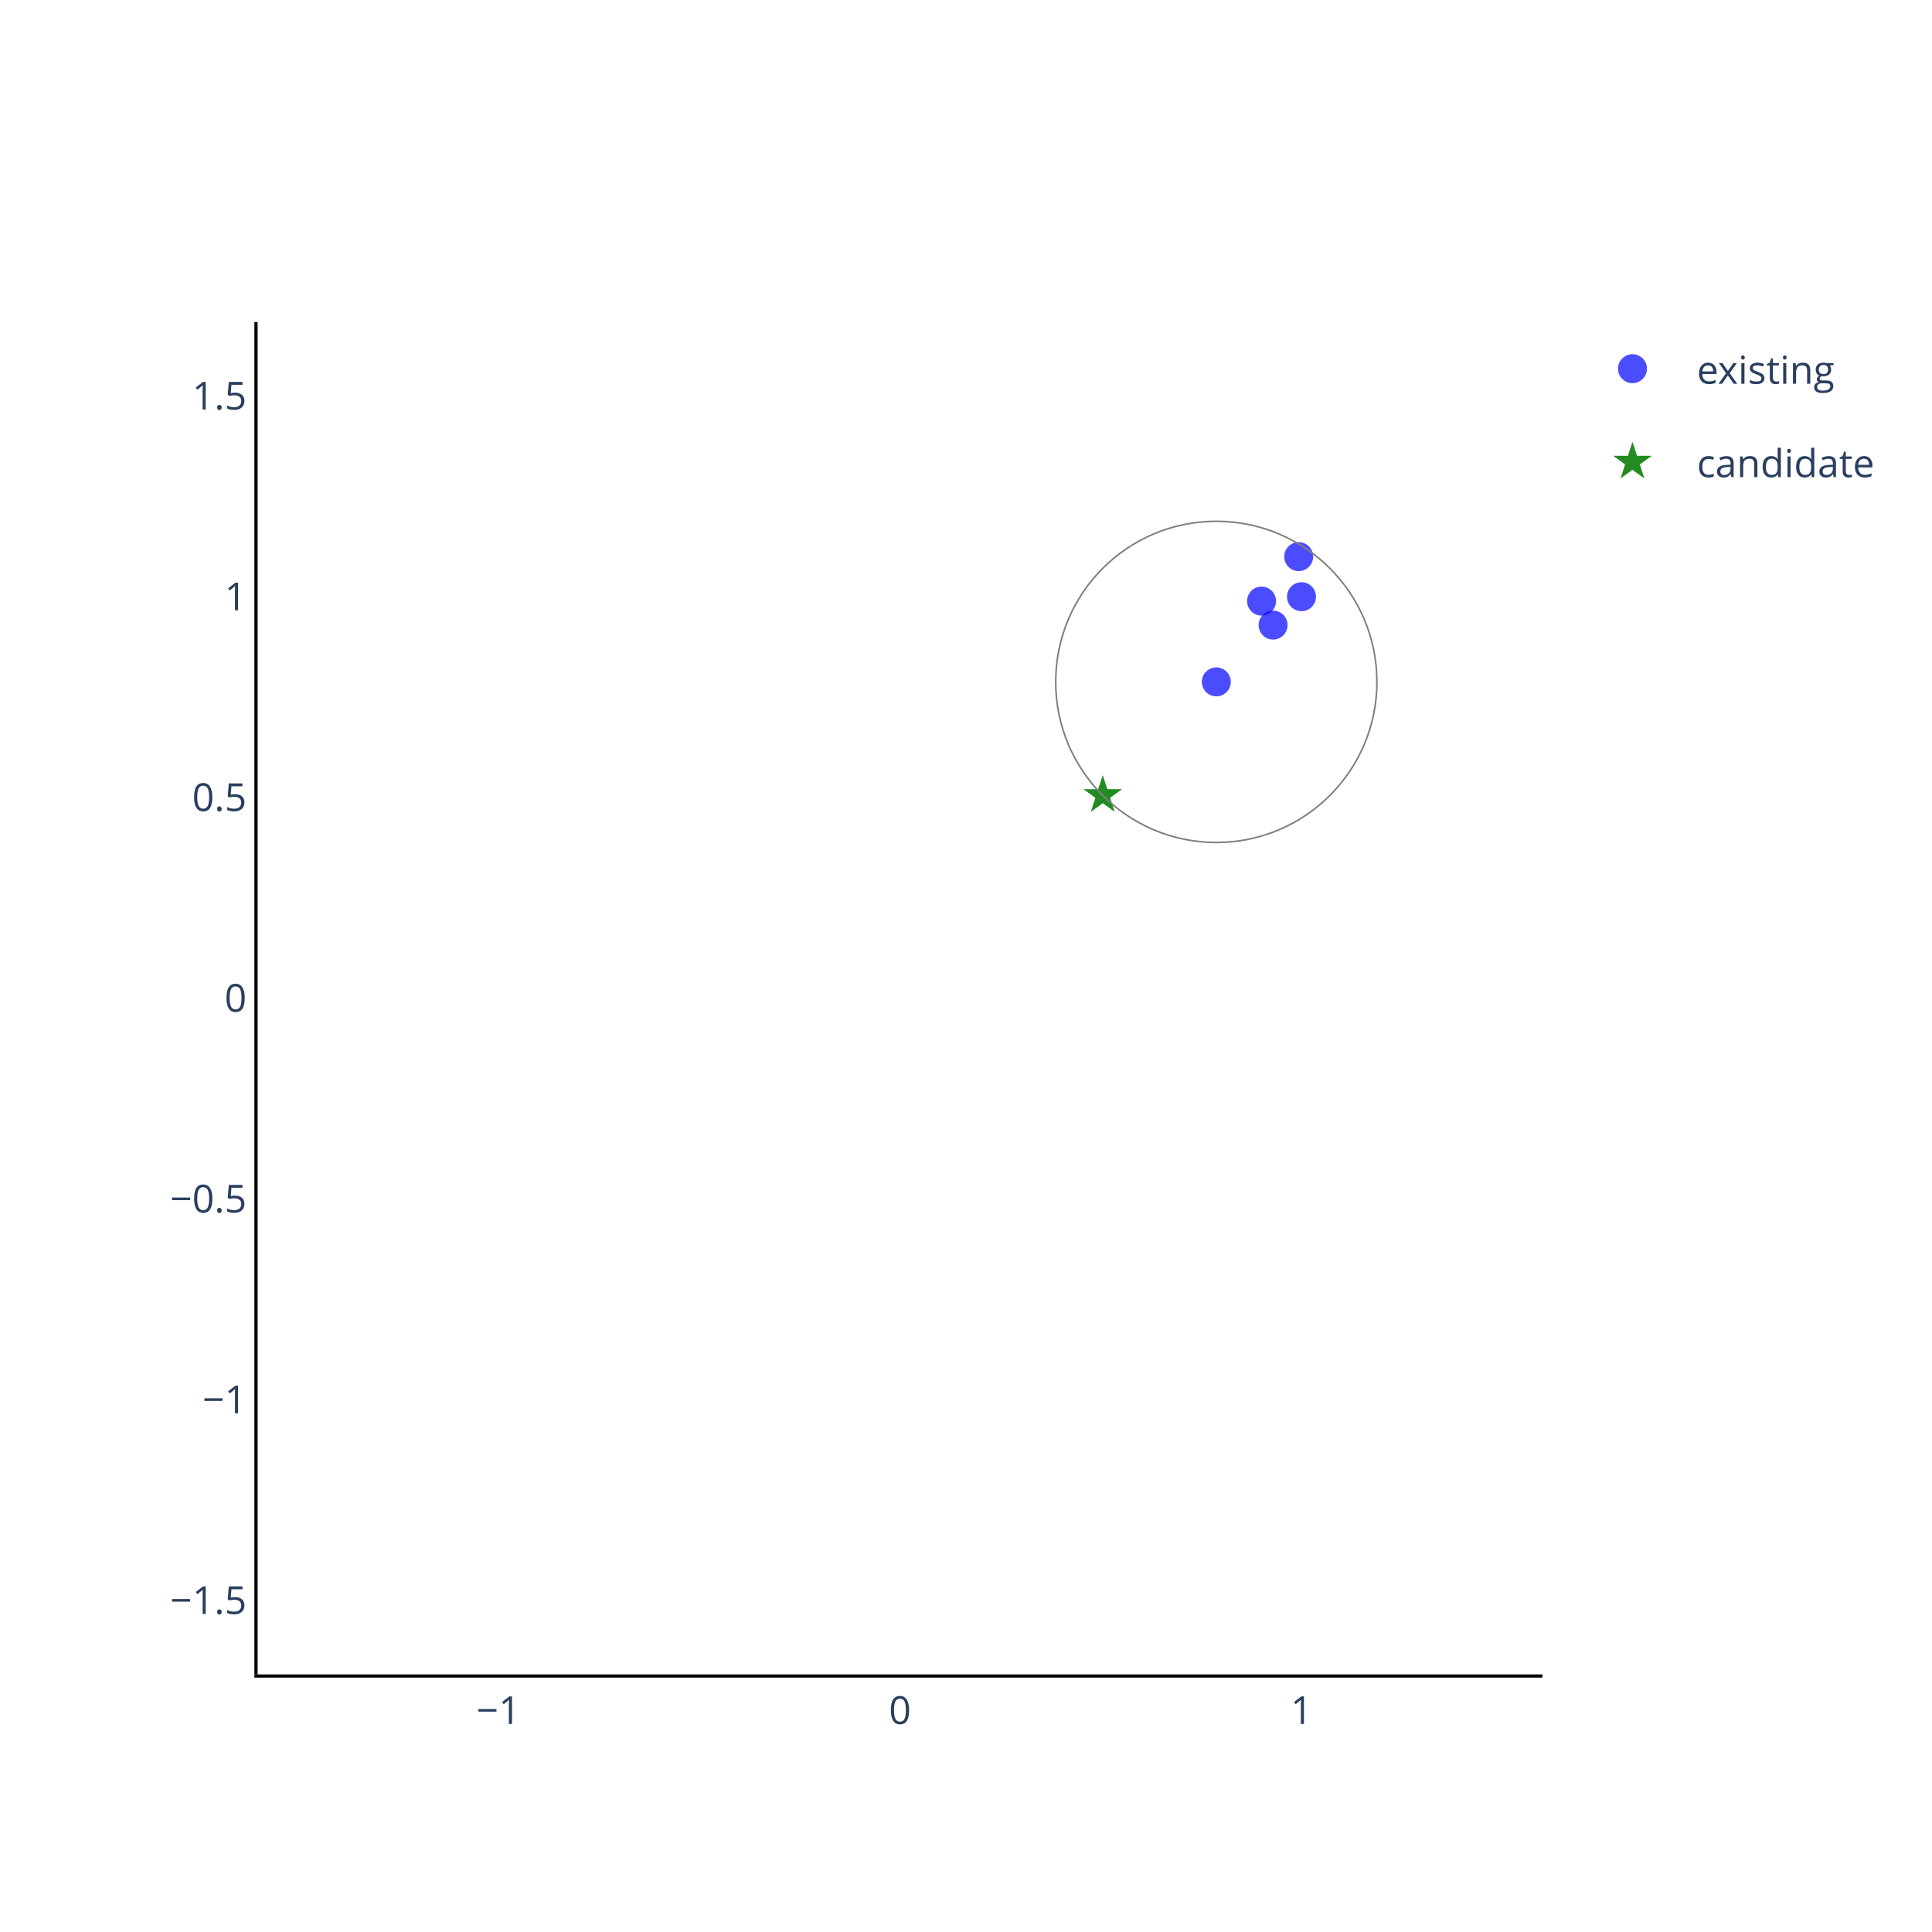
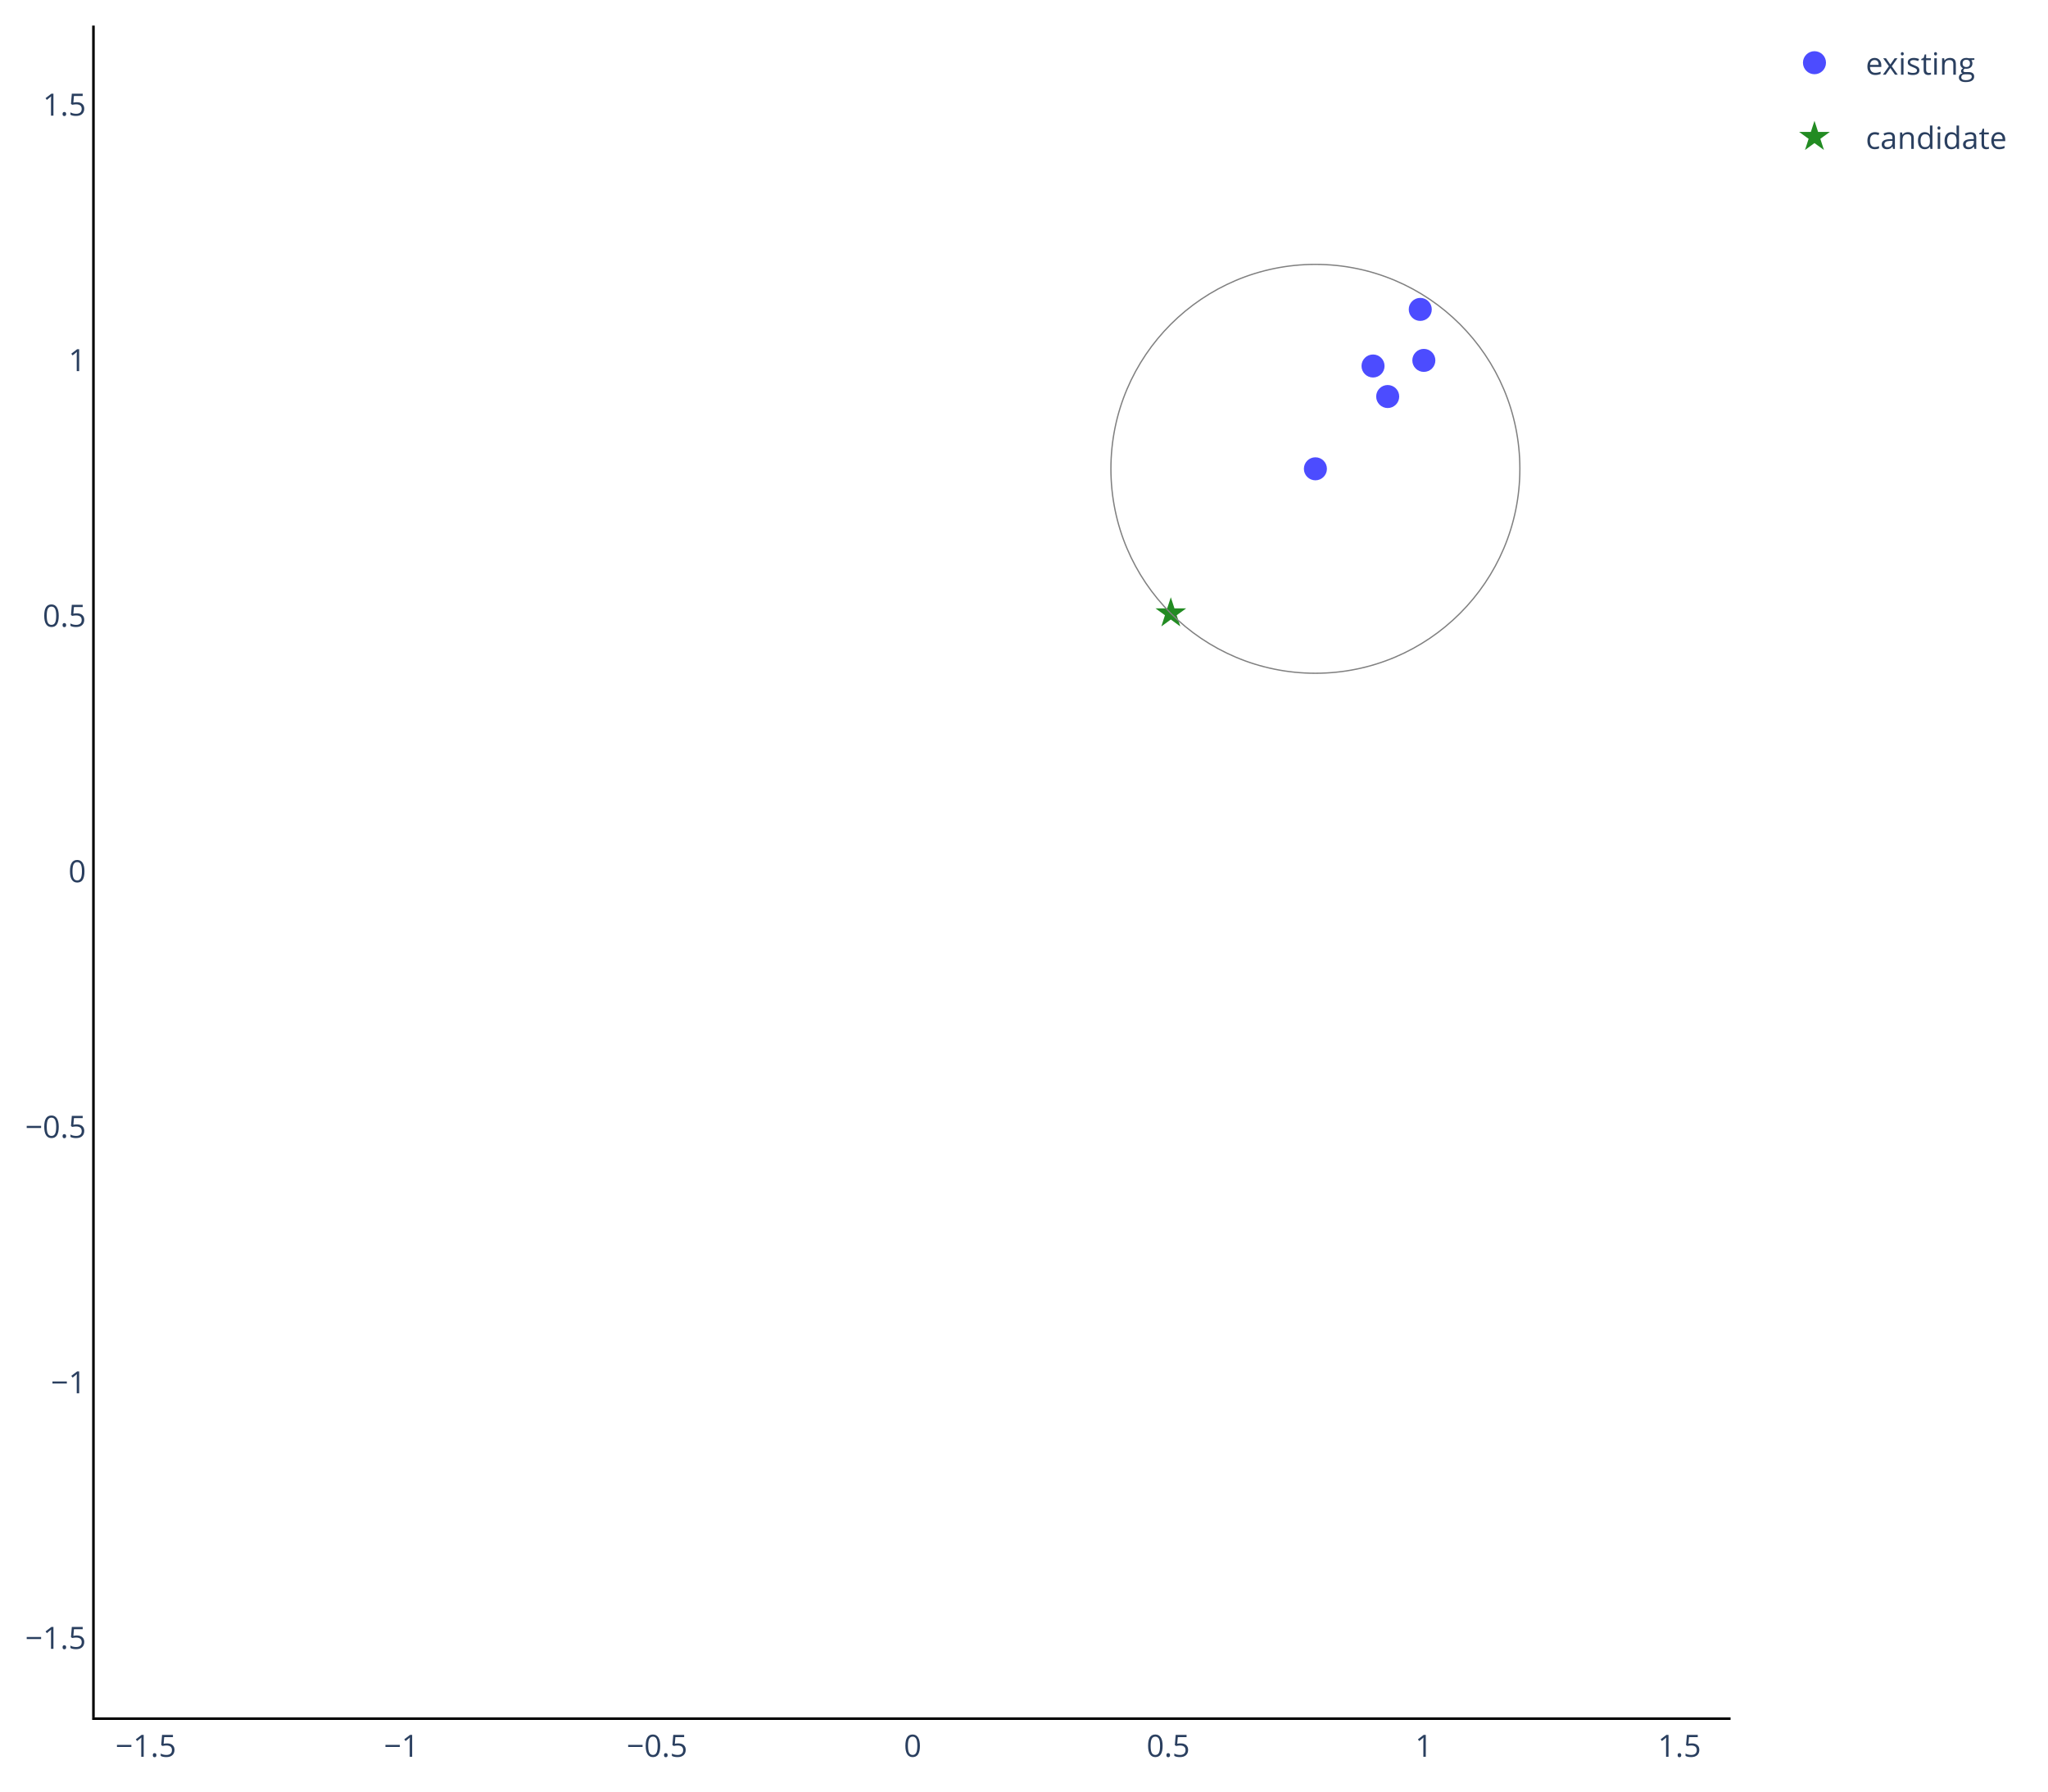
- <svg xmlns="http://www.w3.org/2000/svg" class="main-svg" width="600" height="600" style="" viewBox="0 0 600 600">
-   <rect x="0" y="0" width="600" height="600" style="fill: rgb(255, 255, 255); fill-opacity: 1;" />
-   <defs id="defs-8d7298">
+ <svg xmlns="http://www.w3.org/2000/svg" class="main-svg" width="800" height="700" style="" viewBox="0 0 800 700">
+   <rect x="0" y="0" width="800" height="700" style="fill: rgb(255, 255, 255); fill-opacity: 1;" />
+   <defs id="defs-bb9647">
    <g class="clips">
-       <clipPath id="clip8d7298xyplot" class="plotclip">
-         <rect width="399" height="420" />
+       <clipPath id="clipbb9647xyplot" class="plotclip">
+         <rect width="639" height="661" />
      </clipPath>
-       <clipPath class="axesclip" id="clip8d7298x">
-         <rect x="80" y="0" width="399" height="600" />
+       <clipPath class="axesclip" id="clipbb9647x">
+         <rect x="37" y="0" width="639" height="700" />
      </clipPath>
-       <clipPath class="axesclip" id="clip8d7298y">
-         <rect x="0" y="100" width="600" height="420" />
+       <clipPath class="axesclip" id="clipbb9647y">
+         <rect x="0" y="10" width="800" height="661" />
      </clipPath>
-       <clipPath class="axesclip" id="clip8d7298xy">
-         <rect x="80" y="100" width="399" height="420" />
+       <clipPath class="axesclip" id="clipbb9647xy">
+         <rect x="37" y="10" width="639" height="661" />
      </clipPath>
    </g>
    <g class="gradients" />
    <g class="patterns" />
  </defs>
  <g class="bglayer" />
  <g class="layer-below">
    <g class="imagelayer" />
    <g class="shapelayer" />
  </g>
  <g class="cartesianlayer">
    <g class="subplot xy">
      <g class="layer-subplot">
        <g class="shapelayer" />
        <g class="imagelayer" />
      </g>
      <g class="minor-gridlayer">
        <g class="x" />
        <g class="y" />
      </g>
      <g class="gridlayer">
        <g class="x" />
        <g class="y" />
      </g>
      <g class="zerolinelayer" />
      <path class="xlines-below" />
      <path class="ylines-below" />
      <g class="overlines-below" />
      <g class="xaxislayer-below" />
      <g class="yaxislayer-below" />
      <g class="overaxes-below" />
-       <g class="plot" transform="translate(80,100)" clip-path="url(#clip8d7298xyplot)">
+       <g class="plot" transform="translate(37,10)" clip-path="url(#clipbb9647xyplot)">
        <g class="scatterlayer mlayer">
-           <g class="trace scatter tracefd16a6" style="stroke-miterlimit: 2; opacity: 1;">
+           <g class="trace scatter trace086e4c" style="stroke-miterlimit: 2; opacity: 1;">
            <g class="fills" />
            <g class="errorbars" />
            <g class="lines" />
            <g class="points">
-               <path class="point" transform="translate(324.19,85.31)" d="M4.5,0A4.5,4.5 0 1,1 0,-4.5A4.5,4.5 0 0,1 4.5,0Z" style="opacity: 0.7; stroke-width: 0px; fill: rgb(0, 0, 255); fill-opacity: 1;" />
-               <path class="point" transform="translate(323.32,72.87)" d="M4.5,0A4.5,4.5 0 1,1 0,-4.5A4.5,4.5 0 0,1 4.5,0Z" style="opacity: 0.7; stroke-width: 0px; fill: rgb(0, 0, 255); fill-opacity: 1;" />
-               <path class="point" transform="translate(311.79,86.68)" d="M4.5,0A4.5,4.5 0 1,1 0,-4.5A4.5,4.5 0 0,1 4.5,0Z" style="opacity: 0.7; stroke-width: 0px; fill: rgb(0, 0, 255); fill-opacity: 1;" />
-               <path class="point" transform="translate(315.37,94.13)" d="M4.5,0A4.5,4.5 0 1,1 0,-4.5A4.5,4.5 0 0,1 4.5,0Z" style="opacity: 0.7; stroke-width: 0px; fill: rgb(0, 0, 255); fill-opacity: 1;" />
-               <path class="point" transform="translate(297.74,111.76)" d="M4.5,0A4.5,4.5 0 1,1 0,-4.5A4.5,4.5 0 0,1 4.5,0Z" style="opacity: 0.7; stroke-width: 0px; fill: rgb(0, 0, 255); fill-opacity: 1;" />
+               <path class="point" transform="translate(519.19,130.81)" d="M4.5,0A4.5,4.5 0 1,1 0,-4.5A4.5,4.5 0 0,1 4.5,0Z" style="opacity: 0.7; stroke-width: 0px; fill: rgb(0, 0, 255); fill-opacity: 1;" />
+               <path class="point" transform="translate(517.79,110.89)" d="M4.5,0A4.5,4.5 0 1,1 0,-4.5A4.5,4.5 0 0,1 4.5,0Z" style="opacity: 0.7; stroke-width: 0px; fill: rgb(0, 0, 255); fill-opacity: 1;" />
+               <path class="point" transform="translate(499.34,133)" d="M4.5,0A4.5,4.5 0 1,1 0,-4.5A4.5,4.5 0 0,1 4.5,0Z" style="opacity: 0.7; stroke-width: 0px; fill: rgb(0, 0, 255); fill-opacity: 1;" />
+               <path class="point" transform="translate(505.07,144.93)" d="M4.5,0A4.5,4.5 0 1,1 0,-4.5A4.5,4.5 0 0,1 4.5,0Z" style="opacity: 0.7; stroke-width: 0px; fill: rgb(0, 0, 255); fill-opacity: 1;" />
+               <path class="point" transform="translate(476.83,173.17)" d="M4.5,0A4.5,4.5 0 1,1 0,-4.5A4.5,4.5 0 0,1 4.5,0Z" style="opacity: 0.7; stroke-width: 0px; fill: rgb(0, 0, 255); fill-opacity: 1;" />
            </g>
            <g class="text" />
          </g>
-           <g class="trace scatter trace769606" style="stroke-miterlimit: 2; opacity: 1;">
+           <g class="trace scatter trace060f62" style="stroke-miterlimit: 2; opacity: 1;">
            <g class="fills" />
            <g class="errorbars" />
            <g class="lines" />
            <g class="points">
-               <path class="point" transform="translate(262.47,147.03)" d="M1.42,-1.95H5.99L2.29,0.74L3.7,5.1L0,2.41L-3.7,5.1L-2.29,0.74L-5.99,-1.95H-1.42L0,-6.3Z" style="opacity: 1; stroke-width: 0px; fill: rgb(34, 139, 34); fill-opacity: 1;" />
+               <path class="point" transform="translate(420.35,229.65)" d="M1.42,-1.95H5.99L2.29,0.74L3.7,5.1L0,2.41L-3.7,5.1L-2.29,0.74L-5.99,-1.95H-1.42L0,-6.3Z" style="opacity: 1; stroke-width: 0px; fill: rgb(34, 139, 34); fill-opacity: 1;" />
            </g>
            <g class="text" />
          </g>
        </g>
      </g>
      <g class="overplot" />
-       <path class="xlines-above crisp" d="M79,520.5H479" style="fill: none; stroke-width: 1px; stroke: rgb(0, 0, 0); stroke-opacity: 1;" />
-       <path class="ylines-above crisp" d="M79.5,100V520" style="fill: none; stroke-width: 1px; stroke: rgb(0, 0, 0); stroke-opacity: 1;" />
+       <path class="xlines-above crisp" d="M36,671.5H676" style="fill: none; stroke-width: 1px; stroke: rgb(0, 0, 0); stroke-opacity: 1;" />
+       <path class="ylines-above crisp" d="M36.5,10V671" style="fill: none; stroke-width: 1px; stroke: rgb(0, 0, 0); stroke-opacity: 1;" />
      <g class="overlines-above" />
      <g class="xaxislayer-above">
        <g class="xtick">
-           <text text-anchor="middle" x="0" y="535.4" transform="translate(154.81,0)" style="font-family: 'Open Sans', verdana, arial, sans-serif; font-size: 12px; fill: rgb(42, 63, 95); fill-opacity: 1; white-space: pre; opacity: 1;">−1</text>
+           <text text-anchor="middle" x="0" y="686.4" transform="translate(56.97,0)" style="font-family: 'Open Sans', verdana, arial, sans-serif; font-size: 12px; fill: rgb(42, 63, 95); fill-opacity: 1; white-space: pre; opacity: 1;">−1.5</text>
        </g>
        <g class="xtick">
-           <text text-anchor="middle" x="0" y="535.4" style="font-family: 'Open Sans', verdana, arial, sans-serif; font-size: 12px; fill: rgb(42, 63, 95); fill-opacity: 1; white-space: pre; opacity: 1;" transform="translate(279.5,0)">0</text>
+           <text text-anchor="middle" x="0" y="686.4" style="font-family: 'Open Sans', verdana, arial, sans-serif; font-size: 12px; fill: rgb(42, 63, 95); fill-opacity: 1; white-space: pre; opacity: 1;" transform="translate(156.81,0)">−1</text>
        </g>
        <g class="xtick">
-           <text text-anchor="middle" x="0" y="535.4" style="font-family: 'Open Sans', verdana, arial, sans-serif; font-size: 12px; fill: rgb(42, 63, 95); fill-opacity: 1; white-space: pre; opacity: 1;" transform="translate(404.19,0)">1</text>
+           <text text-anchor="middle" x="0" y="686.4" style="font-family: 'Open Sans', verdana, arial, sans-serif; font-size: 12px; fill: rgb(42, 63, 95); fill-opacity: 1; white-space: pre; opacity: 1;" transform="translate(256.66,0)">−0.5</text>
+         </g>
+         <g class="xtick">
+           <text text-anchor="middle" x="0" y="686.4" style="font-family: 'Open Sans', verdana, arial, sans-serif; font-size: 12px; fill: rgb(42, 63, 95); fill-opacity: 1; white-space: pre; opacity: 1;" transform="translate(356.5,0)">0</text>
+         </g>
+         <g class="xtick">
+           <text text-anchor="middle" x="0" y="686.4" style="font-family: 'Open Sans', verdana, arial, sans-serif; font-size: 12px; fill: rgb(42, 63, 95); fill-opacity: 1; white-space: pre; opacity: 1;" transform="translate(456.34,0)">0.5</text>
+         </g>
+         <g class="xtick">
+           <text text-anchor="middle" x="0" y="686.4" style="font-family: 'Open Sans', verdana, arial, sans-serif; font-size: 12px; fill: rgb(42, 63, 95); fill-opacity: 1; white-space: pre; opacity: 1;" transform="translate(556.19,0)">1</text>
+         </g>
+         <g class="xtick">
+           <text text-anchor="middle" x="0" y="686.4" style="font-family: 'Open Sans', verdana, arial, sans-serif; font-size: 12px; fill: rgb(42, 63, 95); fill-opacity: 1; white-space: pre; opacity: 1;" transform="translate(656.03,0)">1.5</text>
        </g>
      </g>
      <g class="yaxislayer-above">
        <g class="ytick">
-           <text text-anchor="end" x="76.6" y="4.2" transform="translate(0,497.03)" style="font-family: 'Open Sans', verdana, arial, sans-serif; font-size: 12px; fill: rgb(42, 63, 95); fill-opacity: 1; white-space: pre; opacity: 1;">−1.5</text>
+           <text text-anchor="end" x="33.6" y="4.2" transform="translate(0,640.03)" style="font-family: 'Open Sans', verdana, arial, sans-serif; font-size: 12px; fill: rgb(42, 63, 95); fill-opacity: 1; white-space: pre; opacity: 1;">−1.5</text>
        </g>
        <g class="ytick">
-           <text text-anchor="end" x="76.6" y="4.2" style="font-family: 'Open Sans', verdana, arial, sans-serif; font-size: 12px; fill: rgb(42, 63, 95); fill-opacity: 1; white-space: pre; opacity: 1;" transform="translate(0,434.69)">−1</text>
+           <text text-anchor="end" x="33.6" y="4.2" style="font-family: 'Open Sans', verdana, arial, sans-serif; font-size: 12px; fill: rgb(42, 63, 95); fill-opacity: 1; white-space: pre; opacity: 1;" transform="translate(0,540.19)">−1</text>
        </g>
        <g class="ytick">
-           <text text-anchor="end" x="76.6" y="4.2" style="font-family: 'Open Sans', verdana, arial, sans-serif; font-size: 12px; fill: rgb(42, 63, 95); fill-opacity: 1; white-space: pre; opacity: 1;" transform="translate(0,372.34)">−0.5</text>
+           <text text-anchor="end" x="33.6" y="4.2" style="font-family: 'Open Sans', verdana, arial, sans-serif; font-size: 12px; fill: rgb(42, 63, 95); fill-opacity: 1; white-space: pre; opacity: 1;" transform="translate(0,440.34)">−0.5</text>
        </g>
        <g class="ytick">
-           <text text-anchor="end" x="76.6" y="4.2" style="font-family: 'Open Sans', verdana, arial, sans-serif; font-size: 12px; fill: rgb(42, 63, 95); fill-opacity: 1; white-space: pre; opacity: 1;" transform="translate(0,310)">0</text>
+           <text text-anchor="end" x="33.6" y="4.2" style="font-family: 'Open Sans', verdana, arial, sans-serif; font-size: 12px; fill: rgb(42, 63, 95); fill-opacity: 1; white-space: pre; opacity: 1;" transform="translate(0,340.5)">0</text>
        </g>
        <g class="ytick">
-           <text text-anchor="end" x="76.6" y="4.2" style="font-family: 'Open Sans', verdana, arial, sans-serif; font-size: 12px; fill: rgb(42, 63, 95); fill-opacity: 1; white-space: pre; opacity: 1;" transform="translate(0,247.66)">0.5</text>
+           <text text-anchor="end" x="33.6" y="4.2" style="font-family: 'Open Sans', verdana, arial, sans-serif; font-size: 12px; fill: rgb(42, 63, 95); fill-opacity: 1; white-space: pre; opacity: 1;" transform="translate(0,240.66)">0.5</text>
        </g>
        <g class="ytick">
-           <text text-anchor="end" x="76.6" y="4.2" style="font-family: 'Open Sans', verdana, arial, sans-serif; font-size: 12px; fill: rgb(42, 63, 95); fill-opacity: 1; white-space: pre; opacity: 1;" transform="translate(0,185.31)">1</text>
+           <text text-anchor="end" x="33.6" y="4.2" style="font-family: 'Open Sans', verdana, arial, sans-serif; font-size: 12px; fill: rgb(42, 63, 95); fill-opacity: 1; white-space: pre; opacity: 1;" transform="translate(0,140.81)">1</text>
        </g>
        <g class="ytick">
-           <text text-anchor="end" x="76.6" y="4.2" style="font-family: 'Open Sans', verdana, arial, sans-serif; font-size: 12px; fill: rgb(42, 63, 95); fill-opacity: 1; white-space: pre; opacity: 1;" transform="translate(0,122.97)">1.5</text>
+           <text text-anchor="end" x="33.6" y="4.2" style="font-family: 'Open Sans', verdana, arial, sans-serif; font-size: 12px; fill: rgb(42, 63, 95); fill-opacity: 1; white-space: pre; opacity: 1;" transform="translate(0,40.97)">1.5</text>
        </g>
      </g>
      <g class="overaxes-above" />
    </g>
  </g>
  <g class="polarlayer" />
  <g class="smithlayer" />
  <g class="ternarylayer" />
  <g class="geolayer" />
  <g class="funnelarealayer" />
  <g class="pielayer" />
  <g class="iciclelayer" />
  <g class="treemaplayer" />
  <g class="sunburstlayer" />
  <g class="glimages" />
-   <defs id="topdefs-8d7298">
+   <defs id="topdefs-bb9647">
    <g class="clips" />
-     <clipPath id="legend8d7298">
+     <clipPath id="legendbb9647">
      <rect width="101" height="58" x="0" y="0" />
    </clipPath>
  </defs>
  <g class="layer-above">
    <g class="imagelayer" />
    <g class="shapelayer">
-       <g class="shape-group" data-index="0" clip-path="url(#clip8d7298xy)">
-         <path data-index="0" fill-rule="evenodd" d="M427.61,211.765A49.875,49.875 0 1,1 377.735,161.89A49.875,49.875 0 0,1 427.61,211.765Z" style="opacity: 1; stroke: rgb(128, 128, 128); stroke-opacity: 1; fill: rgb(0, 0, 0); fill-opacity: 0; stroke-width: 0.5px;" />
+       <g class="shape-group" data-index="0" clip-path="url(#clipbb9647xy)">
+         <path data-index="0" fill-rule="evenodd" d="M593.7,183.175A79.875,79.875 0 1,1 513.825,103.3A79.875,79.875 0 0,1 593.7,183.175Z" style="opacity: 1; stroke: rgb(128, 128, 128); stroke-opacity: 1; fill: rgb(0, 0, 0); fill-opacity: 0; stroke-width: 0.5px;" />
      </g>
    </g>
  </g>
  <g class="infolayer">
-     <g class="legend" pointer-events="all" transform="translate(486.98,100)">
+     <g class="legend" pointer-events="all" transform="translate(688.78,10)">
      <rect class="bg" shape-rendering="crispEdges" width="101" height="58" x="0" y="0" style="stroke: rgb(68, 68, 68); stroke-opacity: 1; fill: rgb(255, 255, 255); fill-opacity: 1; stroke-width: 0px;" />
-       <g class="scrollbox" transform="" clip-path="url(#legend8d7298)">
+       <g class="scrollbox" transform="" clip-path="url(#legendbb9647)">
        <g class="groups" transform="">
          <g class="traces" transform="translate(0,14.5)" style="opacity: 1;">
            <text class="legendtext" text-anchor="start" x="40" y="4.68" style="font-family: 'Open Sans', verdana, arial, sans-serif; font-size: 12px; fill: rgb(42, 63, 95); fill-opacity: 1; white-space: pre;">existing</text>
            <g class="layers" style="opacity: 1;">
              <g class="legendfill" />
              <g class="legendlines" />
              <g class="legendsymbols">
                <g class="legendpoints">
                  <path class="scatterpts" transform="translate(20,0)" d="M4.5,0A4.5,4.5 0 1,1 0,-4.5A4.5,4.5 0 0,1 4.5,0Z" style="opacity: 0.7; stroke-width: 0px; fill: rgb(0, 0, 255); fill-opacity: 1;" />
                </g>
              </g>
            </g>
            <rect class="legendtoggle" x="0" y="-9.5" width="95.406" height="19" style="fill: rgb(0, 0, 0); fill-opacity: 0;" />
          </g>
        </g>
        <g class="groups" transform="translate(0,10)">
          <g class="traces" transform="translate(0,33.5)" style="opacity: 1;">
            <text class="legendtext" text-anchor="start" x="40" y="4.68" style="font-family: 'Open Sans', verdana, arial, sans-serif; font-size: 12px; fill: rgb(42, 63, 95); fill-opacity: 1; white-space: pre;">candidate</text>
            <g class="layers" style="opacity: 1;">
              <g class="legendfill" />
              <g class="legendlines" />
              <g class="legendsymbols">
                <g class="legendpoints">
                  <path class="scatterpts" transform="translate(20,0)" d="M1.42,-1.95H5.99L2.29,0.74L3.7,5.1L0,2.41L-3.7,5.1L-2.29,0.74L-5.99,-1.95H-1.42L0,-6.3Z" style="opacity: 1; stroke-width: 0px; fill: rgb(34, 139, 34); fill-opacity: 1;" />
                </g>
              </g>
            </g>
            <rect class="legendtoggle" x="0" y="-9.5" width="95.406" height="19" style="fill: rgb(0, 0, 0); fill-opacity: 0;" />
          </g>
        </g>
      </g>
      <rect class="scrollbar" rx="20" ry="3" width="0" height="0" x="0" y="0" style="fill: rgb(128, 139, 164); fill-opacity: 1;" />
    </g>
    <g class="g-gtitle" />
    <g class="g-xtitle" />
    <g class="g-ytitle" />
  </g>
</svg>
